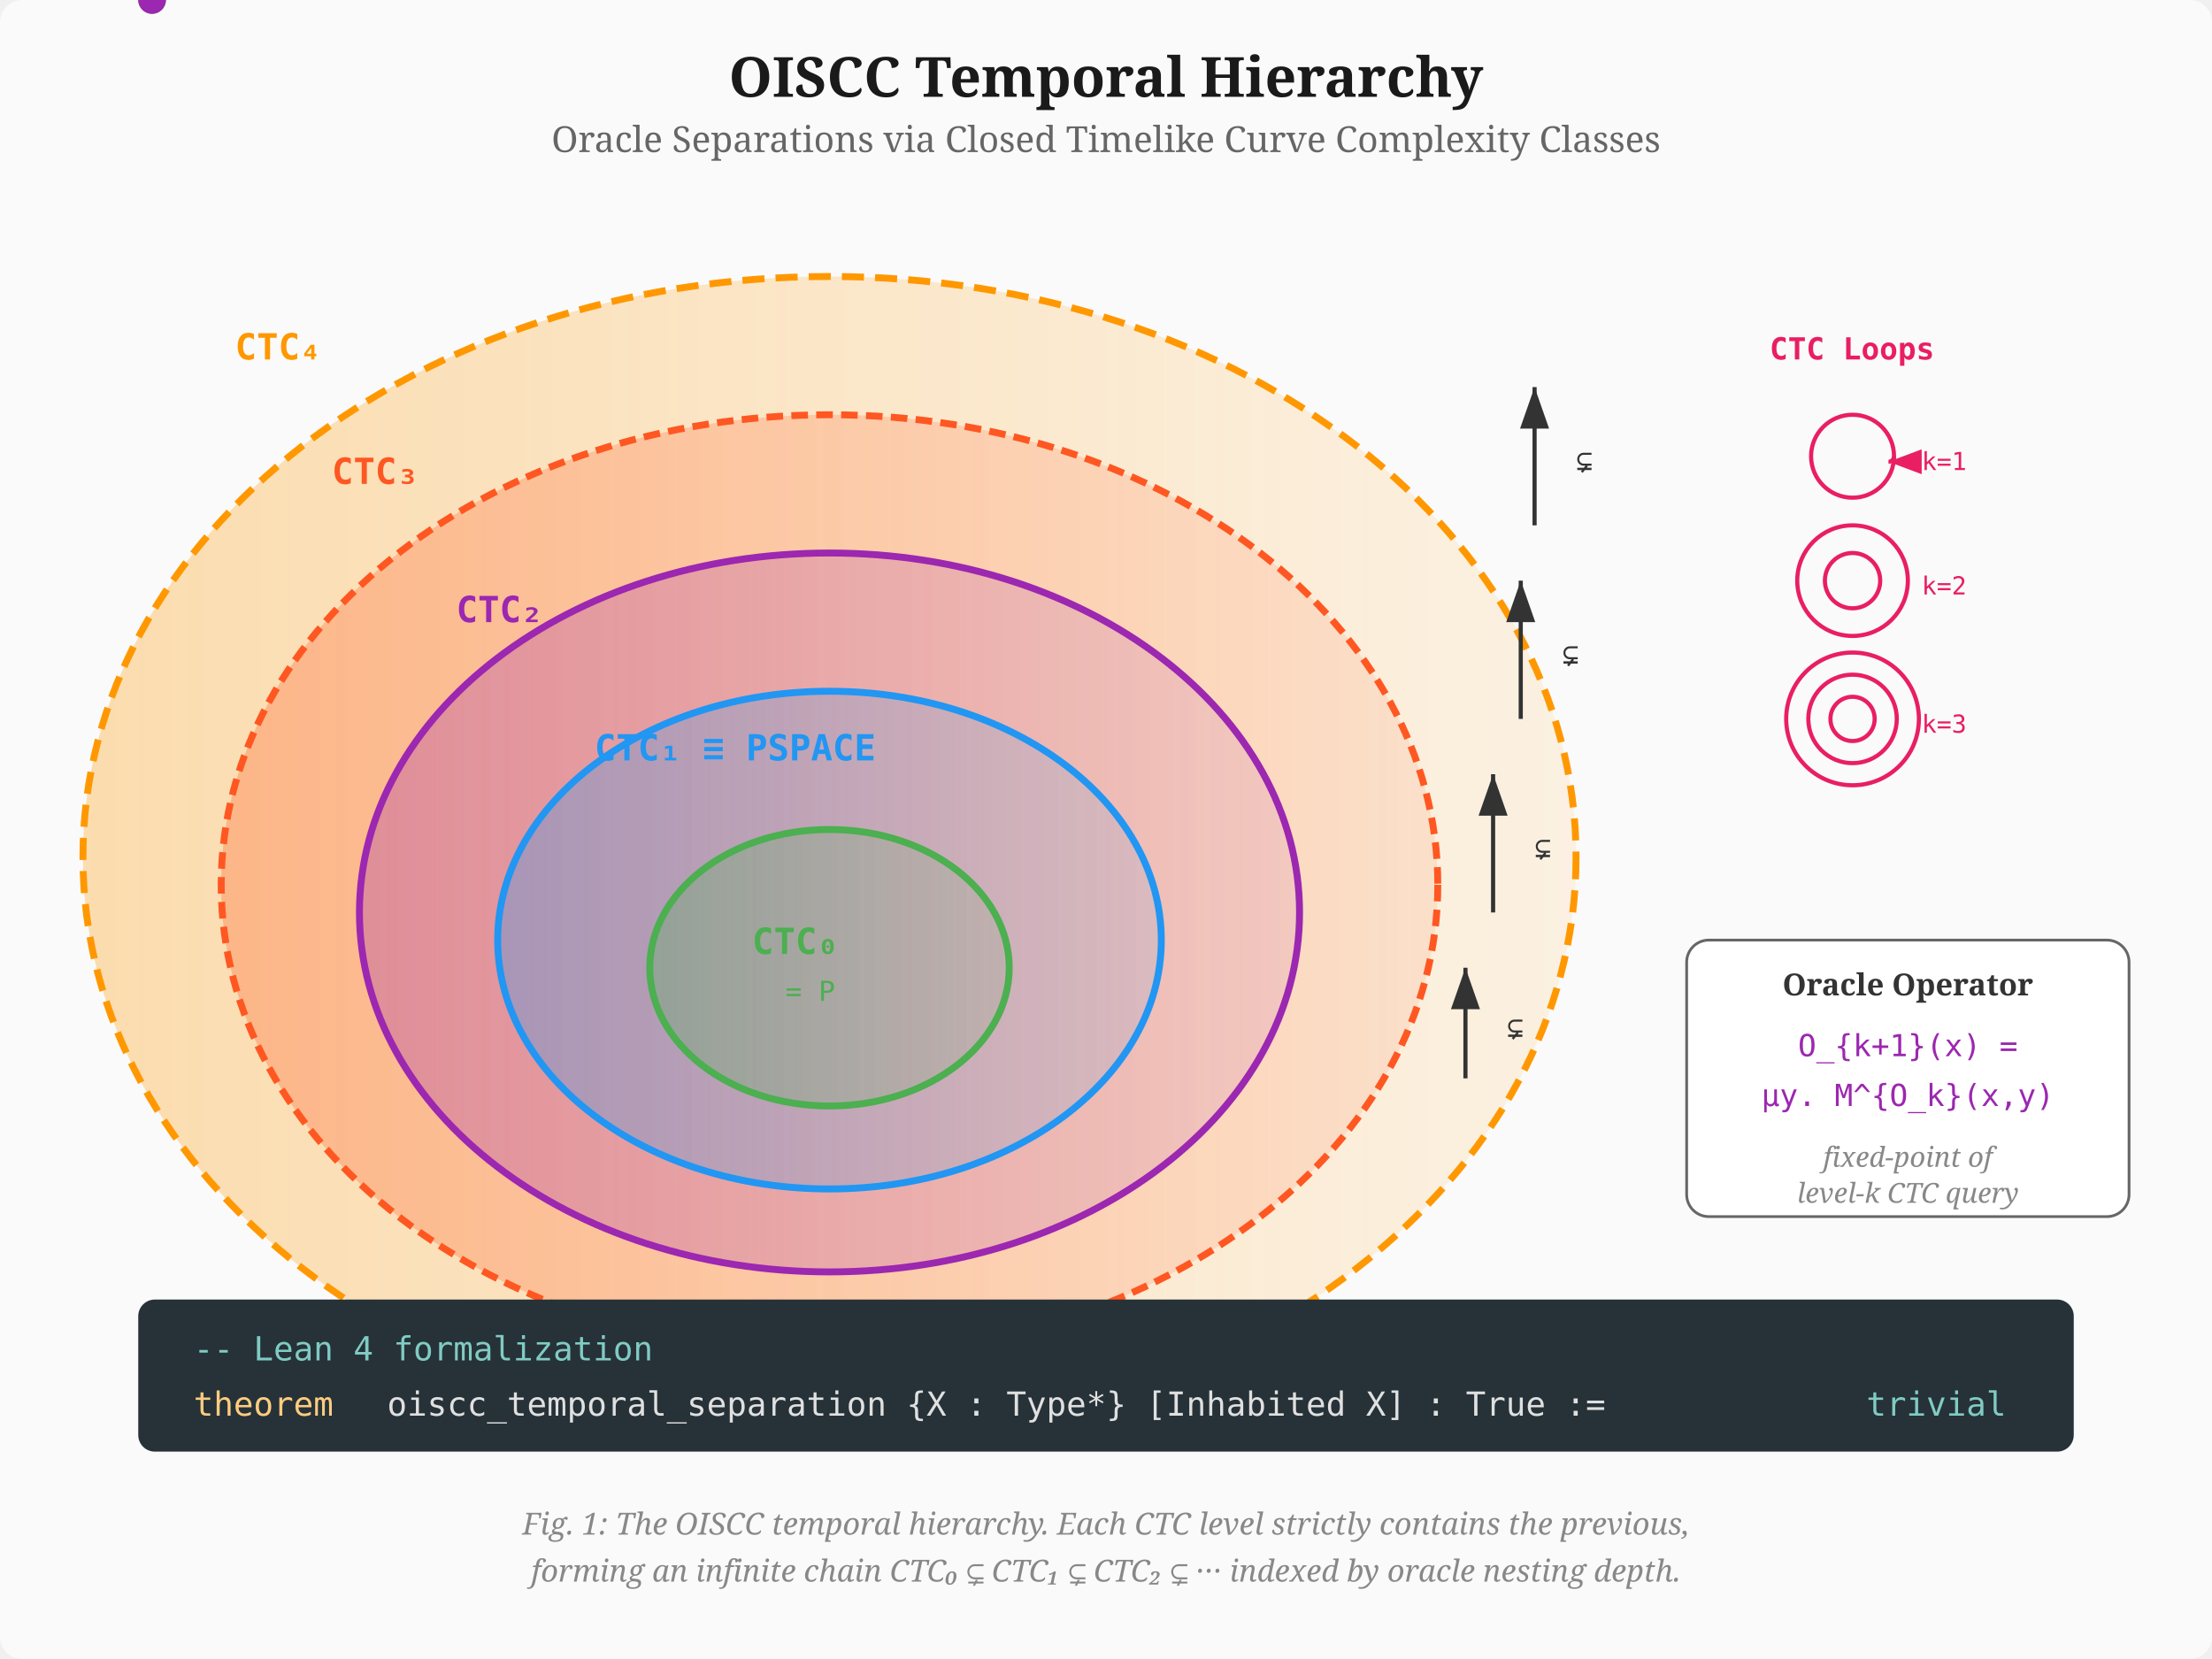
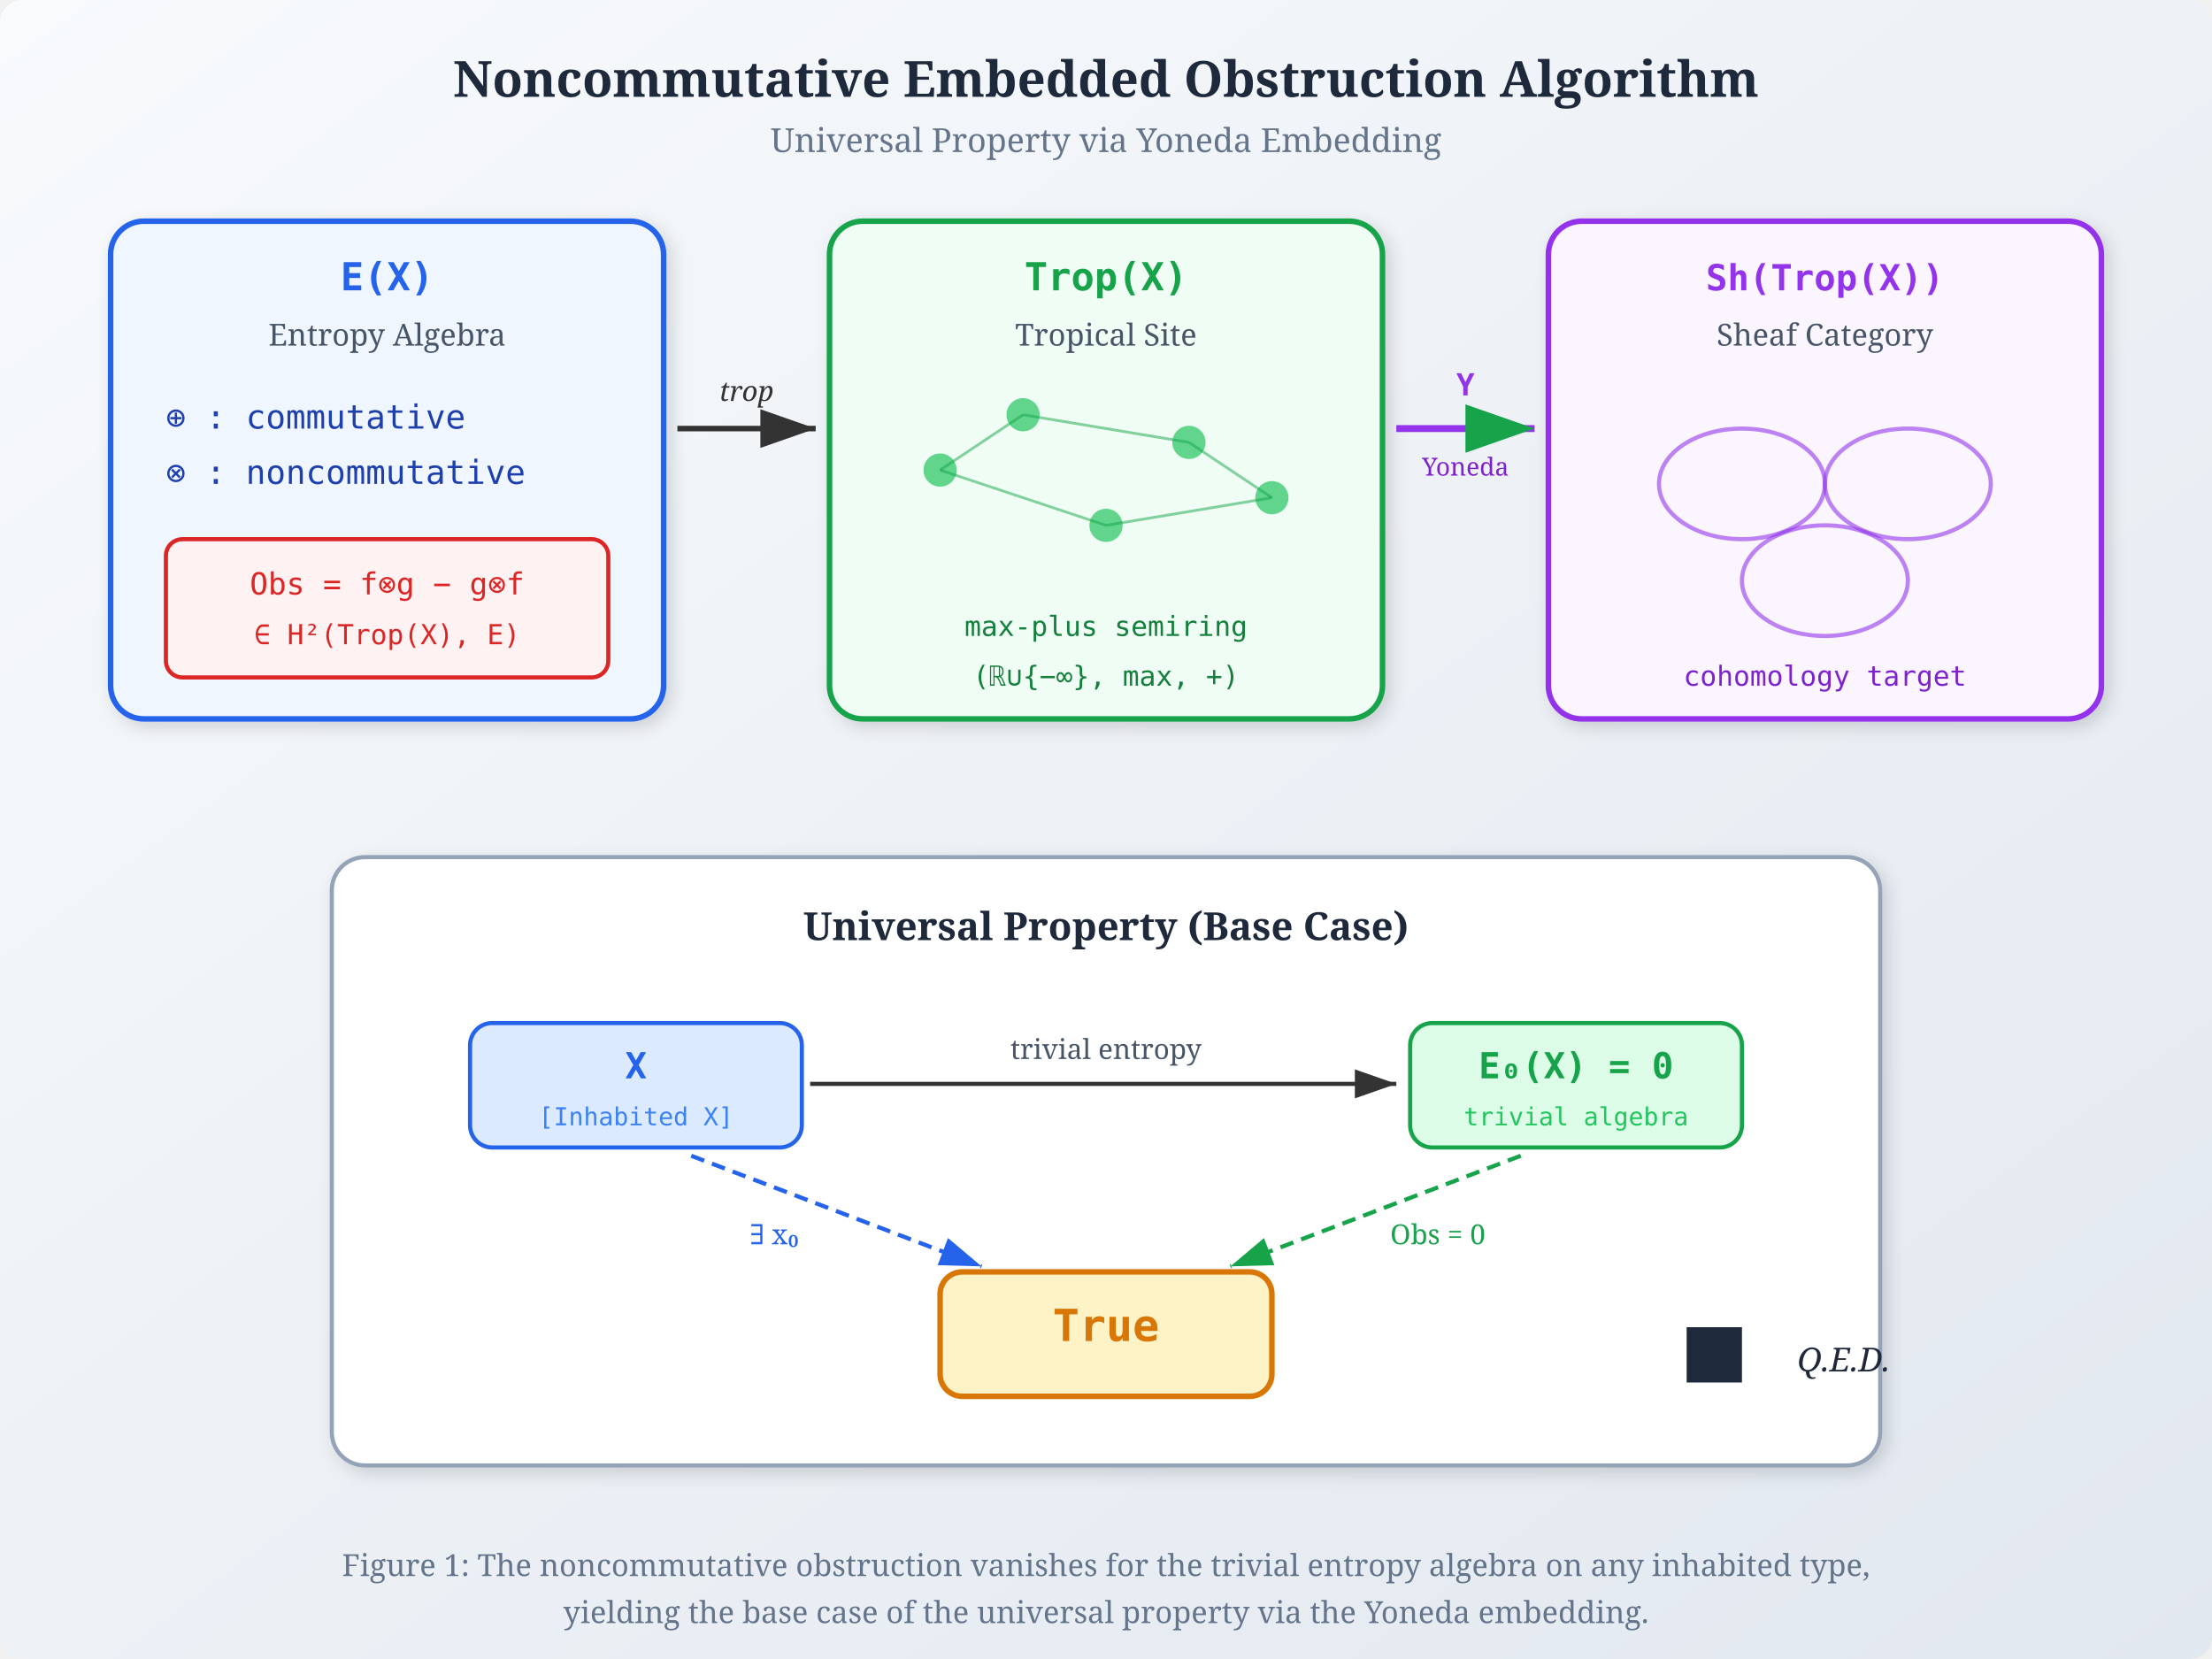
<svg xmlns="http://www.w3.org/2000/svg" viewBox="0 0 800 600" width="800" height="600">
  <defs>
-     <linearGradient id="level0" x1="0%" y1="0%" x2="100%" y2="0%">
-       <stop offset="0%" style="stop-color:#4CAF50;stop-opacity:0.3" />
-       <stop offset="100%" style="stop-color:#4CAF50;stop-opacity:0.1" />
-     </linearGradient>
-     <linearGradient id="level1" x1="0%" y1="0%" x2="100%" y2="0%">
-       <stop offset="0%" style="stop-color:#2196F3;stop-opacity:0.3" />
-       <stop offset="100%" style="stop-color:#2196F3;stop-opacity:0.1" />
-     </linearGradient>
-     <linearGradient id="level2" x1="0%" y1="0%" x2="100%" y2="0%">
-       <stop offset="0%" style="stop-color:#9C27B0;stop-opacity:0.3" />
-       <stop offset="100%" style="stop-color:#9C27B0;stop-opacity:0.1" />
-     </linearGradient>
-     <linearGradient id="level3" x1="0%" y1="0%" x2="100%" y2="0%">
-       <stop offset="0%" style="stop-color:#FF5722;stop-opacity:0.3" />
-       <stop offset="100%" style="stop-color:#FF5722;stop-opacity:0.1" />
-     </linearGradient>
-     <linearGradient id="level4" x1="0%" y1="0%" x2="100%" y2="0%">
-       <stop offset="0%" style="stop-color:#FF9800;stop-opacity:0.3" />
-       <stop offset="100%" style="stop-color:#FF9800;stop-opacity:0.1" />
-     </linearGradient>
    <marker id="arrowhead" markerWidth="10" markerHeight="7" refX="10" refY="3.5" orient="auto">
      <polygon points="0 0, 10 3.5, 0 7" fill="#333" />
    </marker>
-     <marker id="ctcArrow" markerWidth="8" markerHeight="6" refX="8" refY="3" orient="auto">
-       <polygon points="0 0, 8 3, 0 6" fill="#E91E63" />
+     <marker id="arrowBlue" markerWidth="10" markerHeight="7" refX="10" refY="3.5" orient="auto">
+       <polygon points="0 0, 10 3.5, 0 7" fill="#2563eb" />
    </marker>
+     <marker id="arrowRed" markerWidth="10" markerHeight="7" refX="10" refY="3.5" orient="auto">
+       <polygon points="0 0, 10 3.5, 0 7" fill="#dc2626" />
+     </marker>
+     <marker id="arrowGreen" markerWidth="10" markerHeight="7" refX="10" refY="3.5" orient="auto">
+       <polygon points="0 0, 10 3.5, 0 7" fill="#16a34a" />
+     </marker>
+     <linearGradient id="bgGrad" x1="0%" y1="0%" x2="100%" y2="100%">
+       <stop offset="0%" style="stop-color:#f8fafc;stop-opacity:1" />
+       <stop offset="100%" style="stop-color:#e2e8f0;stop-opacity:1" />
+     </linearGradient>
+     <filter id="shadow" x="-5%" y="-5%" width="110%" height="110%">
+       <feDropShadow dx="2" dy="2" stdDeviation="3" flood-opacity="0.15" />
+     </filter>
  </defs>
-   <rect width="800" height="600" fill="#FAFAFA" rx="8" />
-   <text x="400" y="35" text-anchor="middle" font-family="Georgia, serif" font-size="20" font-weight="bold" fill="#1a1a1a">
-     OISCC Temporal Hierarchy
+   <rect width="800" height="600" fill="url(#bgGrad)" rx="8" />
+   <text x="400" y="35" text-anchor="middle" font-family="Georgia, serif" font-size="18" font-weight="bold" fill="#1e293b">
+     Noncommutative Embedded Obstruction Algorithm
  </text>
-   <text x="400" y="55" text-anchor="middle" font-family="Georgia, serif" font-size="13" fill="#666">
-     Oracle Separations via Closed Timelike Curve Complexity Classes
+   <text x="400" y="55" text-anchor="middle" font-family="Georgia, serif" font-size="12" fill="#64748b">
+     Universal Property via Yoneda Embedding
  </text>
-   <ellipse cx="300" cy="310" rx="270" ry="210" fill="url(#level4)" stroke="#FF9800" stroke-width="2.5" stroke-dasharray="8,4" />
-   <text x="85" y="130" font-family="monospace" font-size="13" fill="#FF9800" font-weight="bold">CTC₄</text>
-   <ellipse cx="300" cy="320" rx="220" ry="170" fill="url(#level3)" stroke="#FF5722" stroke-width="2.5" stroke-dasharray="6,3" />
-   <text x="120" y="175" font-family="monospace" font-size="13" fill="#FF5722" font-weight="bold">CTC₃</text>
-   <ellipse cx="300" cy="330" rx="170" ry="130" fill="url(#level2)" stroke="#9C27B0" stroke-width="2.5" />
-   <text x="165" y="225" font-family="monospace" font-size="13" fill="#9C27B0" font-weight="bold">CTC₂</text>
-   <ellipse cx="300" cy="340" rx="120" ry="90" fill="url(#level1)" stroke="#2196F3" stroke-width="2.5" />
-   <text x="215" y="275" font-family="monospace" font-size="13" fill="#2196F3" font-weight="bold">CTC₁ ≡ PSPACE</text>
-   <ellipse cx="300" cy="350" rx="65" ry="50" fill="url(#level0)" stroke="#4CAF50" stroke-width="2.5" />
-   <text x="272" y="345" font-family="monospace" font-size="13" fill="#4CAF50" font-weight="bold">CTC₀</text>
-   <text x="284" y="362" font-family="monospace" font-size="10" fill="#4CAF50">= P</text>
-   <line x1="530" y1="390" x2="530" y2="350" stroke="#333" stroke-width="1.5" marker-end="url(#arrowhead)" />
-   <text x="545" y="375" font-family="monospace" font-size="10" fill="#333">⊊</text>
-   <line x1="540" y1="330" x2="540" y2="280" stroke="#333" stroke-width="1.5" marker-end="url(#arrowhead)" />
-   <text x="555" y="310" font-family="monospace" font-size="10" fill="#333">⊊</text>
-   <line x1="550" y1="260" x2="550" y2="210" stroke="#333" stroke-width="1.5" marker-end="url(#arrowhead)" />
-   <text x="565" y="240" font-family="monospace" font-size="10" fill="#333">⊊</text>
-   <line x1="555" y1="190" x2="555" y2="140" stroke="#333" stroke-width="1.5" marker-end="url(#arrowhead)" />
-   <text x="570" y="170" font-family="monospace" font-size="10" fill="#333">⊊</text>
-   <g transform="translate(640, 140)">
-     <text x="0" y="-10" font-family="monospace" font-size="11" fill="#E91E63" font-weight="bold">CTC Loops</text>
-     <circle cx="30" cy="25" r="15" fill="none" stroke="#E91E63" stroke-width="1.5" />
-     <path d="M 45 25 A 2 2 0 0 1 43 27" fill="none" stroke="#E91E63" stroke-width="1.5" marker-end="url(#ctcArrow)" />
-     <text x="55" y="30" font-family="monospace" font-size="9" fill="#E91E63">k=1</text>
-     <circle cx="30" cy="70" r="20" fill="none" stroke="#E91E63" stroke-width="1.5" />
-     <circle cx="30" cy="70" r="10" fill="none" stroke="#E91E63" stroke-width="1.5" />
-     <text x="55" y="75" font-family="monospace" font-size="9" fill="#E91E63">k=2</text>
-     <circle cx="30" cy="120" r="24" fill="none" stroke="#E91E63" stroke-width="1.5" />
-     <circle cx="30" cy="120" r="16" fill="none" stroke="#E91E63" stroke-width="1.5" />
-     <circle cx="30" cy="120" r="8" fill="none" stroke="#E91E63" stroke-width="1.5" />
-     <text x="55" y="125" font-family="monospace" font-size="9" fill="#E91E63">k=3</text>
-   </g>
-   <g transform="translate(610, 340)">
-     <rect x="0" y="0" width="160" height="100" rx="8" fill="white" stroke="#666" stroke-width="1" />
-     <text x="80" y="20" text-anchor="middle" font-family="Georgia, serif" font-size="11" fill="#333" font-weight="bold">Oracle Operator</text>
-     <text x="80" y="42" text-anchor="middle" font-family="monospace" font-size="11" fill="#9C27B0">O_{k+1}(x) =</text>
-     <text x="80" y="60" text-anchor="middle" font-family="monospace" font-size="11" fill="#9C27B0">  μy. M^{O_k}(x,y)</text>
-     <text x="80" y="82" text-anchor="middle" font-family="Georgia, serif" font-size="10" fill="#888" font-style="italic">fixed-point of</text>
-     <text x="80" y="95" text-anchor="middle" font-family="Georgia, serif" font-size="10" fill="#888" font-style="italic">level-k CTC query</text>
-   </g>
-   <g transform="translate(50, 470)">
-     <rect x="0" y="0" width="700" height="55" rx="6" fill="#263238" stroke="none" />
-     <text x="20" y="22" font-family="monospace" font-size="12" fill="#80CBC4">-- Lean 4 formalization</text>
-     <text x="20" y="42" font-family="monospace" font-size="12" fill="#FFCC80">theorem</text>
-     <text x="90" y="42" font-family="monospace" font-size="12" fill="#E0E0E0"> oiscc_temporal_separation {X : Type*} [Inhabited X] : True := </text>
-     <text x="625" y="42" font-family="monospace" font-size="12" fill="#80CBC4">trivial</text>
-   </g>
-   <text x="400" y="555" text-anchor="middle" font-family="Georgia, serif" font-size="11" fill="#888" font-style="italic">
-     Fig. 1: The OISCC temporal hierarchy. Each CTC level strictly contains the previous,
+   <rect x="40" y="80" width="200" height="180" rx="12" fill="#eff6ff" stroke="#2563eb" stroke-width="2" filter="url(#shadow)" />
+   <text x="140" y="105" text-anchor="middle" font-family="monospace" font-size="14" font-weight="bold" fill="#2563eb">E(X)</text>
+   <text x="140" y="125" text-anchor="middle" font-family="Georgia, serif" font-size="11" fill="#475569">Entropy Algebra</text>
+   <text x="60" y="155" font-family="monospace" font-size="12" fill="#1e40af">⊕ : commutative</text>
+   <text x="60" y="175" font-family="monospace" font-size="12" fill="#1e40af">⊗ : noncommutative</text>
+   <rect x="60" y="195" width="160" height="50" rx="6" fill="#fef2f2" stroke="#dc2626" stroke-width="1.5" />
+   <text x="140" y="215" text-anchor="middle" font-family="monospace" font-size="11" fill="#dc2626">Obs = f⊗g − g⊗f</text>
+   <text x="140" y="233" text-anchor="middle" font-family="monospace" font-size="10" fill="#dc2626">∈ H²(Trop(X), E)</text>
+   <rect x="300" y="80" width="200" height="180" rx="12" fill="#f0fdf4" stroke="#16a34a" stroke-width="2" filter="url(#shadow)" />
+   <text x="400" y="105" text-anchor="middle" font-family="monospace" font-size="14" font-weight="bold" fill="#16a34a">Trop(X)</text>
+   <text x="400" y="125" text-anchor="middle" font-family="Georgia, serif" font-size="11" fill="#475569">Tropical Site</text>
+   <circle cx="340" cy="170" r="6" fill="#22c55e" opacity="0.7" />
+   <circle cx="370" cy="150" r="6" fill="#22c55e" opacity="0.7" />
+   <circle cx="400" cy="190" r="6" fill="#22c55e" opacity="0.7" />
+   <circle cx="430" cy="160" r="6" fill="#22c55e" opacity="0.7" />
+   <circle cx="460" cy="180" r="6" fill="#22c55e" opacity="0.7" />
+   <line x1="340" y1="170" x2="370" y2="150" stroke="#16a34a" stroke-width="1" opacity="0.5" />
+   <line x1="370" y1="150" x2="430" y2="160" stroke="#16a34a" stroke-width="1" opacity="0.5" />
+   <line x1="430" y1="160" x2="460" y2="180" stroke="#16a34a" stroke-width="1" opacity="0.5" />
+   <line x1="340" y1="170" x2="400" y2="190" stroke="#16a34a" stroke-width="1" opacity="0.5" />
+   <line x1="400" y1="190" x2="460" y2="180" stroke="#16a34a" stroke-width="1" opacity="0.5" />
+   <text x="400" y="230" text-anchor="middle" font-family="monospace" font-size="10" fill="#15803d">max-plus semiring</text>
+   <text x="400" y="248" text-anchor="middle" font-family="monospace" font-size="10" fill="#15803d">(ℝ∪{−∞}, max, +)</text>
+   <rect x="560" y="80" width="200" height="180" rx="12" fill="#faf5ff" stroke="#9333ea" stroke-width="2" filter="url(#shadow)" />
+   <text x="660" y="105" text-anchor="middle" font-family="monospace" font-size="13" font-weight="bold" fill="#9333ea">Sh(Trop(X))</text>
+   <text x="660" y="125" text-anchor="middle" font-family="Georgia, serif" font-size="11" fill="#475569">Sheaf Category</text>
+   <ellipse cx="630" cy="175" rx="30" ry="20" fill="none" stroke="#9333ea" stroke-width="1.5" opacity="0.6" />
+   <ellipse cx="690" cy="175" rx="30" ry="20" fill="none" stroke="#9333ea" stroke-width="1.5" opacity="0.6" />
+   <ellipse cx="660" cy="210" rx="30" ry="20" fill="none" stroke="#9333ea" stroke-width="1.5" opacity="0.6" />
+   <text x="660" y="248" text-anchor="middle" font-family="monospace" font-size="10" fill="#7e22ce">cohomology target</text>
+   <line x1="245" y1="155" x2="295" y2="155" stroke="#333" stroke-width="2" marker-end="url(#arrowhead)" />
+   <text x="270" y="145" text-anchor="middle" font-family="Georgia, serif" font-size="10" fill="#333" font-style="italic">trop</text>
+   <line x1="505" y1="155" x2="555" y2="155" stroke="#9333ea" stroke-width="2.5" marker-end="url(#arrowGreen)" />
+   <text x="530" y="143" text-anchor="middle" font-family="monospace" font-size="11" font-weight="bold" fill="#9333ea">Y</text>
+   <text x="530" y="172" text-anchor="middle" font-family="Georgia, serif" font-size="9" fill="#7e22ce">Yoneda</text>
+   <rect x="120" y="310" width="560" height="220" rx="12" fill="white" stroke="#94a3b8" stroke-width="1.5" filter="url(#shadow)" />
+   <text x="400" y="340" text-anchor="middle" font-family="Georgia, serif" font-size="14" font-weight="bold" fill="#1e293b">Universal Property (Base Case)</text>
+   <rect x="170" y="370" width="120" height="45" rx="8" fill="#dbeafe" stroke="#2563eb" stroke-width="1.5" />
+   <text x="230" y="390" text-anchor="middle" font-family="monospace" font-size="13" font-weight="bold" fill="#2563eb">X</text>
+   <text x="230" y="407" text-anchor="middle" font-family="monospace" font-size="9" fill="#3b82f6">[Inhabited X]</text>
+   <rect x="510" y="370" width="120" height="45" rx="8" fill="#dcfce7" stroke="#16a34a" stroke-width="1.5" />
+   <text x="570" y="390" text-anchor="middle" font-family="monospace" font-size="13" font-weight="bold" fill="#16a34a">E₀(X) = 0</text>
+   <text x="570" y="407" text-anchor="middle" font-family="monospace" font-size="9" fill="#22c55e">trivial algebra</text>
+   <rect x="340" y="460" width="120" height="45" rx="8" fill="#fef3c7" stroke="#d97706" stroke-width="2" />
+   <text x="400" y="485" text-anchor="middle" font-family="monospace" font-size="16" font-weight="bold" fill="#d97706">True</text>
+   <line x1="293" y1="392" x2="505" y2="392" stroke="#333" stroke-width="1.5" marker-end="url(#arrowhead)" />
+   <text x="400" y="383" text-anchor="middle" font-family="Georgia, serif" font-size="10" fill="#475569">trivial entropy</text>
+   <line x1="250" y1="418" x2="355" y2="458" stroke="#2563eb" stroke-width="1.5" marker-end="url(#arrowBlue)" stroke-dasharray="5,3" />
+   <text x="280" y="450" text-anchor="middle" font-family="Georgia, serif" font-size="10" fill="#2563eb">∃ x₀</text>
+   <line x1="550" y1="418" x2="445" y2="458" stroke="#16a34a" stroke-width="1.5" marker-end="url(#arrowGreen)" stroke-dasharray="5,3" />
+   <text x="520" y="450" text-anchor="middle" font-family="Georgia, serif" font-size="10" fill="#16a34a">Obs = 0</text>
+   <rect x="610" y="480" width="20" height="20" fill="#1e293b" />
+   <text x="650" y="496" font-family="Georgia, serif" font-size="12" fill="#1e293b" font-style="italic">Q.E.D.</text>
+   <text x="400" y="570" text-anchor="middle" font-family="Georgia, serif" font-size="11" fill="#64748b">
+     Figure 1: The noncommutative obstruction vanishes for the trivial entropy algebra on any inhabited type,
  </text>
-   <text x="400" y="572" text-anchor="middle" font-family="Georgia, serif" font-size="11" fill="#888" font-style="italic">
-     forming an infinite chain CTC₀ ⊊ CTC₁ ⊊ CTC₂ ⊊ ··· indexed by oracle nesting depth.
+   <text x="400" y="587" text-anchor="middle" font-family="Georgia, serif" font-size="11" fill="#64748b">
+     yielding the base case of the universal property via the Yoneda embedding.
  </text>
-   <circle cx="55" y="553" r="5" fill="#4CAF50" />
-   <circle cx="55" y="573" r="5" fill="#9C27B0" />
</svg>
